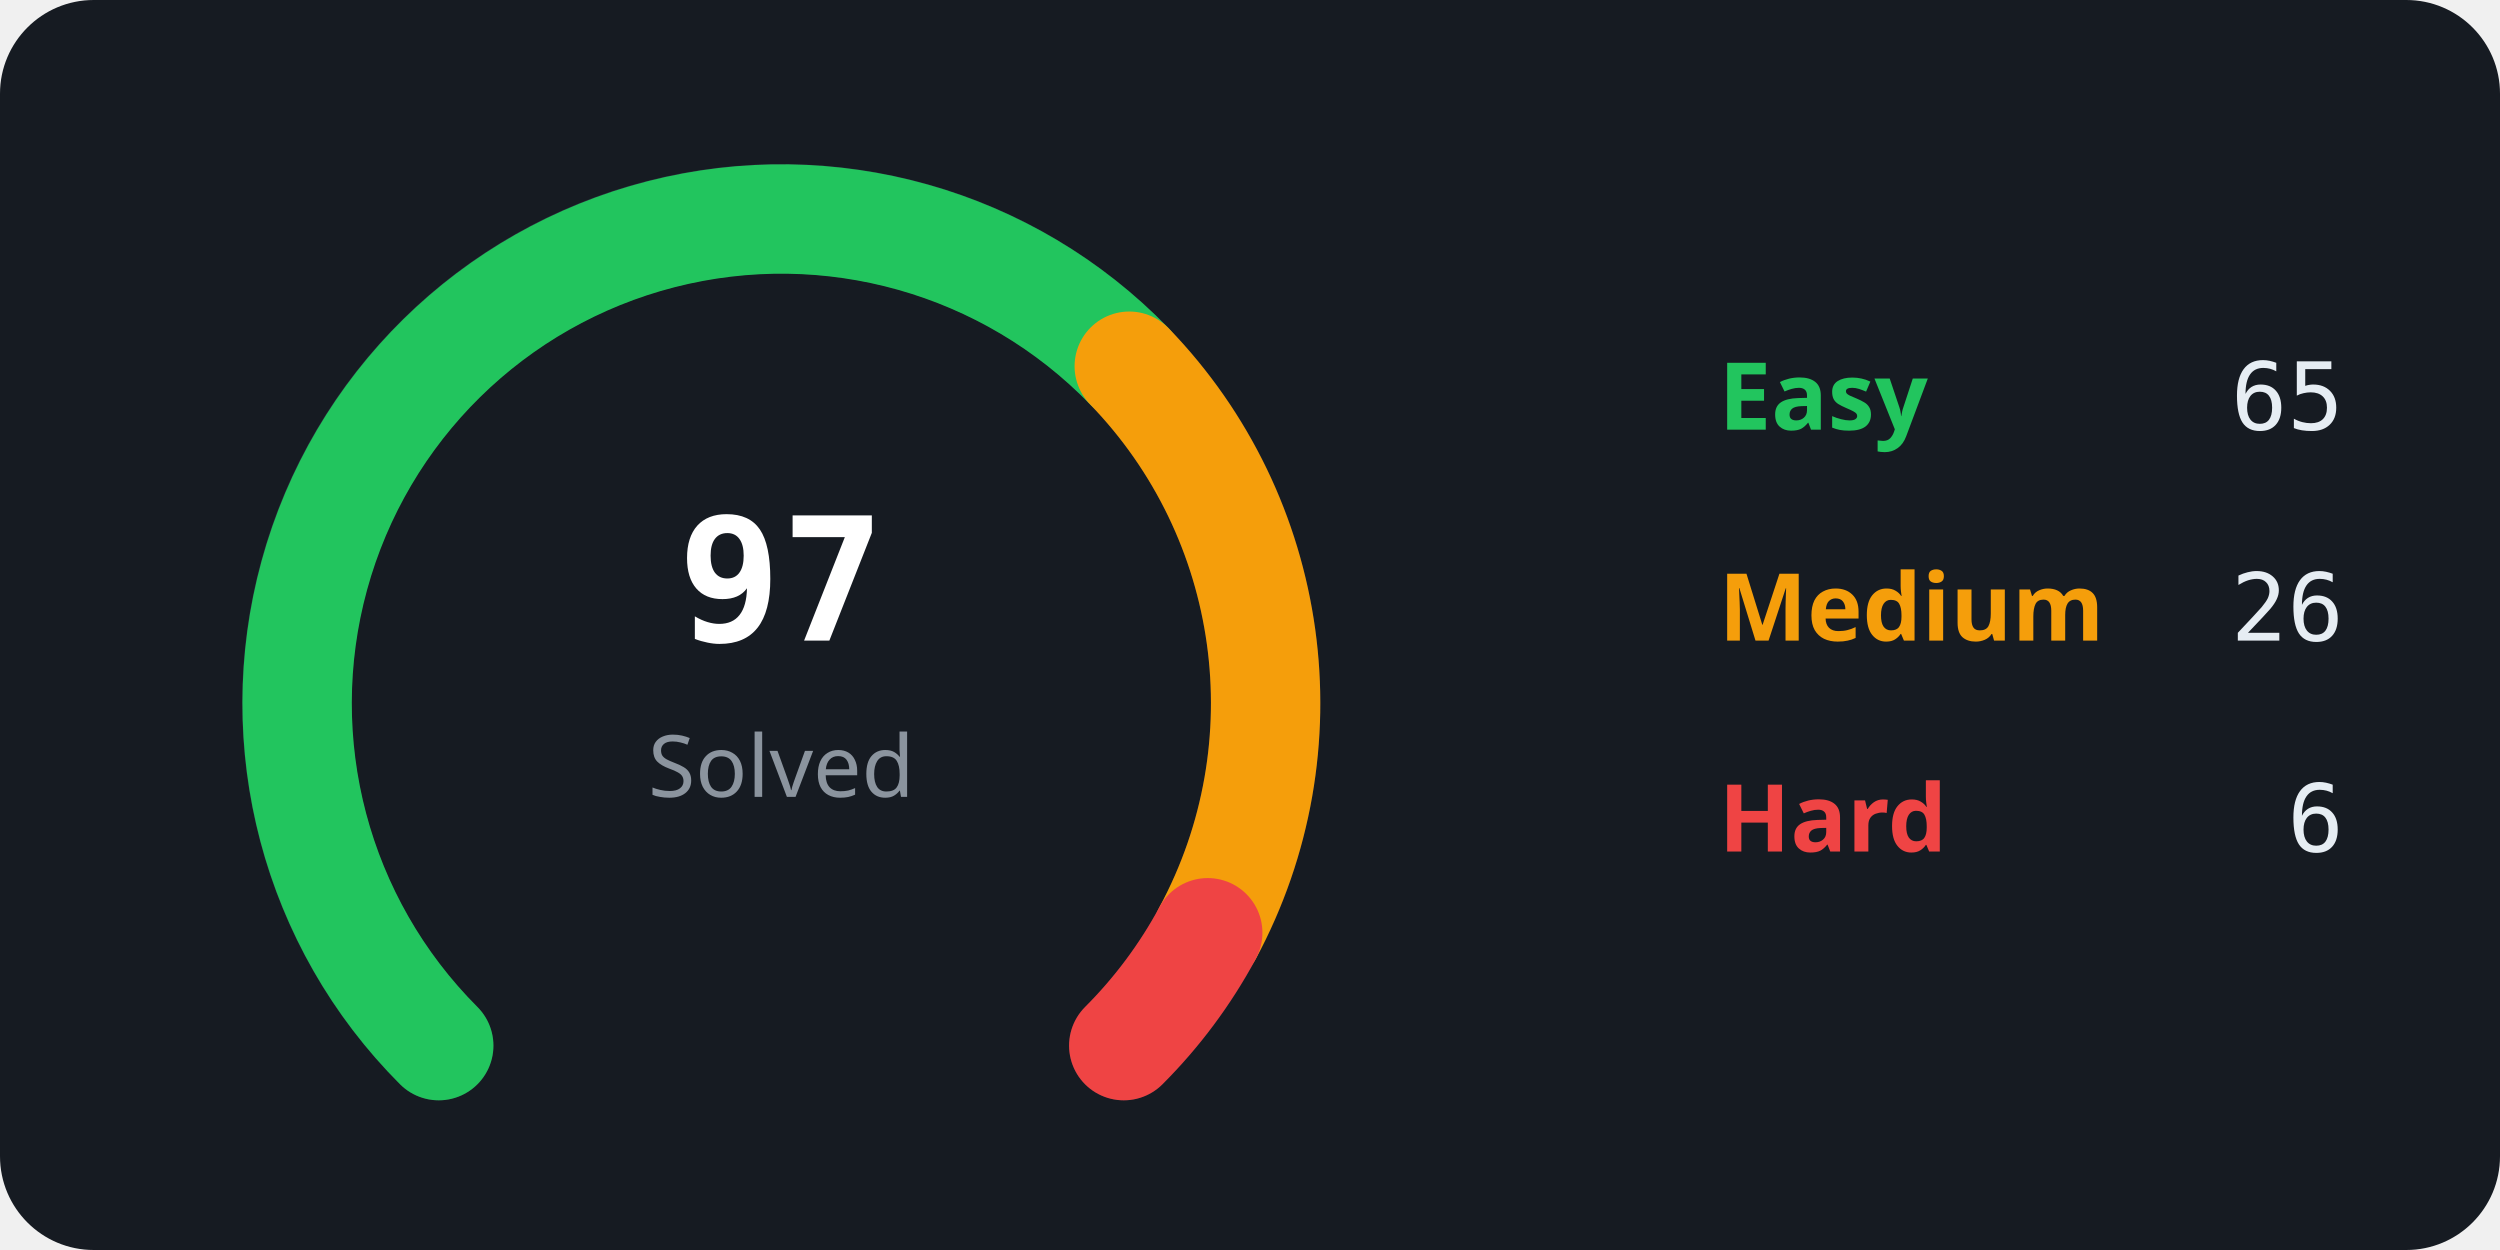
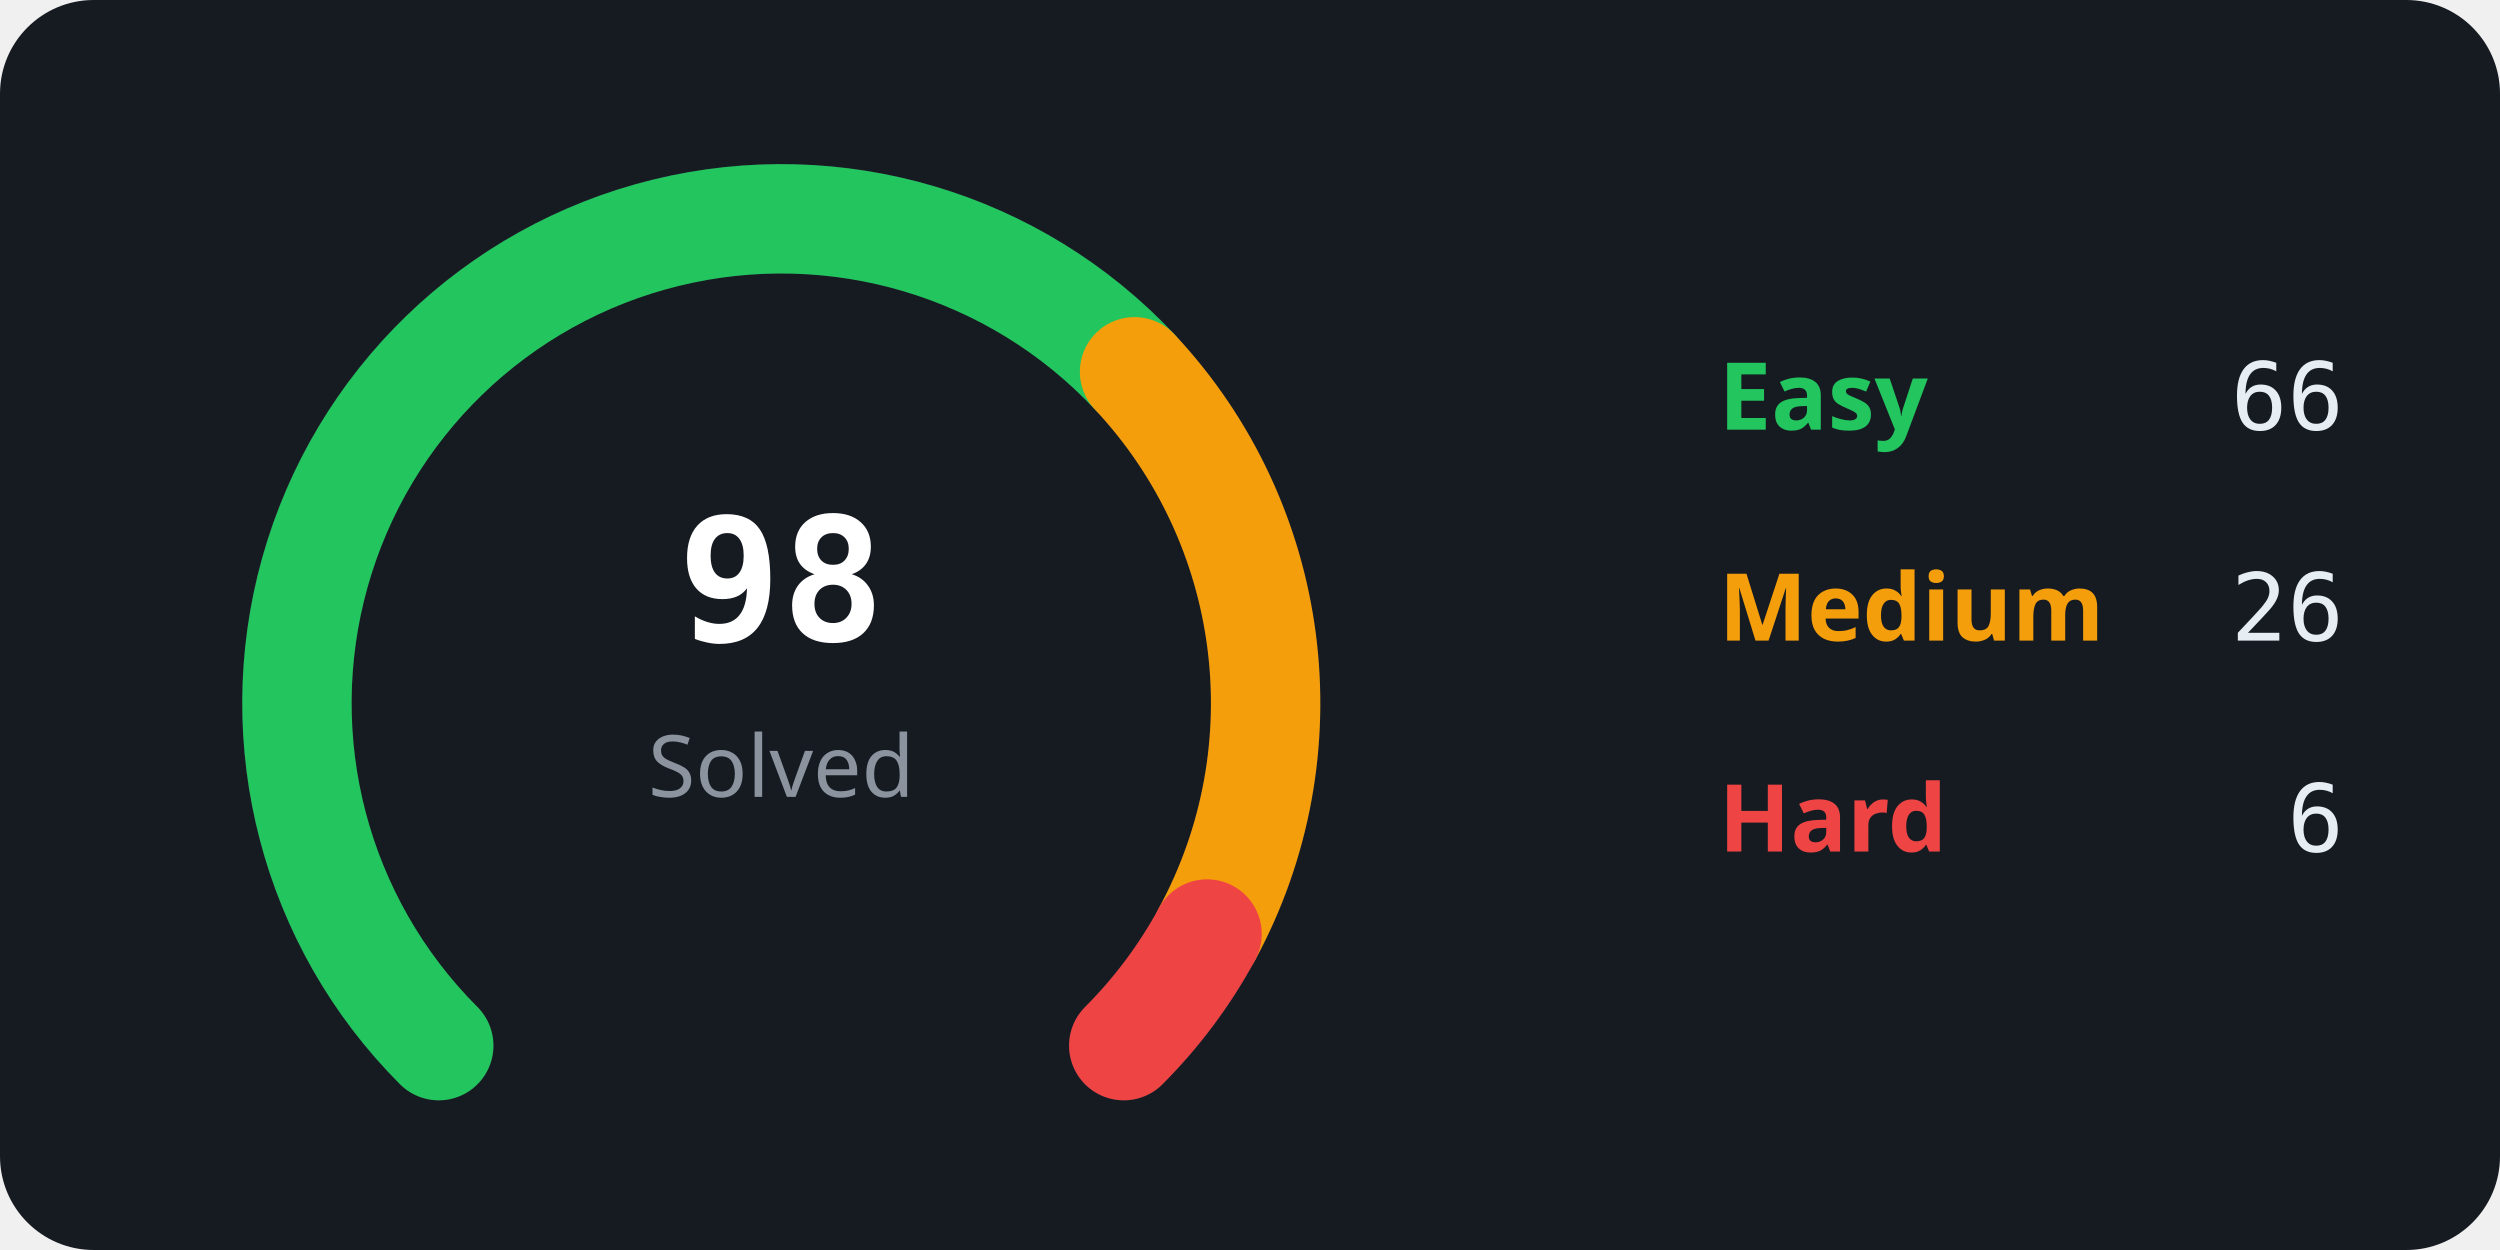
<svg xmlns="http://www.w3.org/2000/svg" width="320" height="160" viewBox="0 0 320 160">
  <rect width="320" height="160" rx="12" fill="#161b22" />
  <path d="M 56.159,133.841 A 62,62 0 1,1 143.841,133.841" stroke="#2d2d3d" stroke-width="14" fill="none" stroke-linecap="round" />
-   <path d="M 56.159,133.841 A 62,62 0 1,1 144.545,46.875" stroke="#22c55e" stroke-width="14" fill="none" stroke-linecap="round" />
-   <path d="M 144.545,46.875 A 62,62 0 0,1 154.590,119.392" stroke="#f59e0b" stroke-width="14" fill="none" stroke-linecap="round" />
-   <path d="M 154.590,119.392 A 62,62 0 0,1 143.841,133.841" stroke="#ef4444" stroke-width="14" fill="none" stroke-linecap="round" />
-   <text x="100" y="82" text-anchor="middle" fill="white" font-size="22" font-weight="bold" font-family="monospace">97</text>
+   <path d="M 56.159,133.841 A 62,62 0 1,1 145.223,47.587" stroke="#22c55e" stroke-width="14" fill="none" stroke-linecap="round" />
+   <path d="M 145.223,47.587 A 62,62 0 0,1 154.502,119.555" stroke="#f59e0b" stroke-width="14" fill="none" stroke-linecap="round" />
+   <path d="M 154.502,119.555 A 62,62 0 0,1 143.841,133.841" stroke="#ef4444" stroke-width="14" fill="none" stroke-linecap="round" />
+   <text x="100" y="82" text-anchor="middle" fill="white" font-size="22" font-weight="bold" font-family="monospace">98</text>
  <text x="100" y="102" text-anchor="middle" fill="#8b949e" font-size="11" font-family="sans-serif">Solved</text>
  <text x="220" y="55" fill="#22c55e" font-size="12" font-weight="bold" font-family="sans-serif">Easy</text>
-   <text x="300" y="55" fill="#e6edf3" font-size="12" font-family="monospace" text-anchor="end">65</text>
+   <text x="300" y="55" fill="#e6edf3" font-size="12" font-family="monospace" text-anchor="end">66</text>
  <text x="220" y="82" fill="#f59e0b" font-size="12" font-weight="bold" font-family="sans-serif">Medium</text>
  <text x="300" y="82" fill="#e6edf3" font-size="12" font-family="monospace" text-anchor="end">26</text>
  <text x="220" y="109" fill="#ef4444" font-size="12" font-weight="bold" font-family="sans-serif">Hard</text>
  <text x="300" y="109" fill="#e6edf3" font-size="12" font-family="monospace" text-anchor="end">6</text>
</svg>
